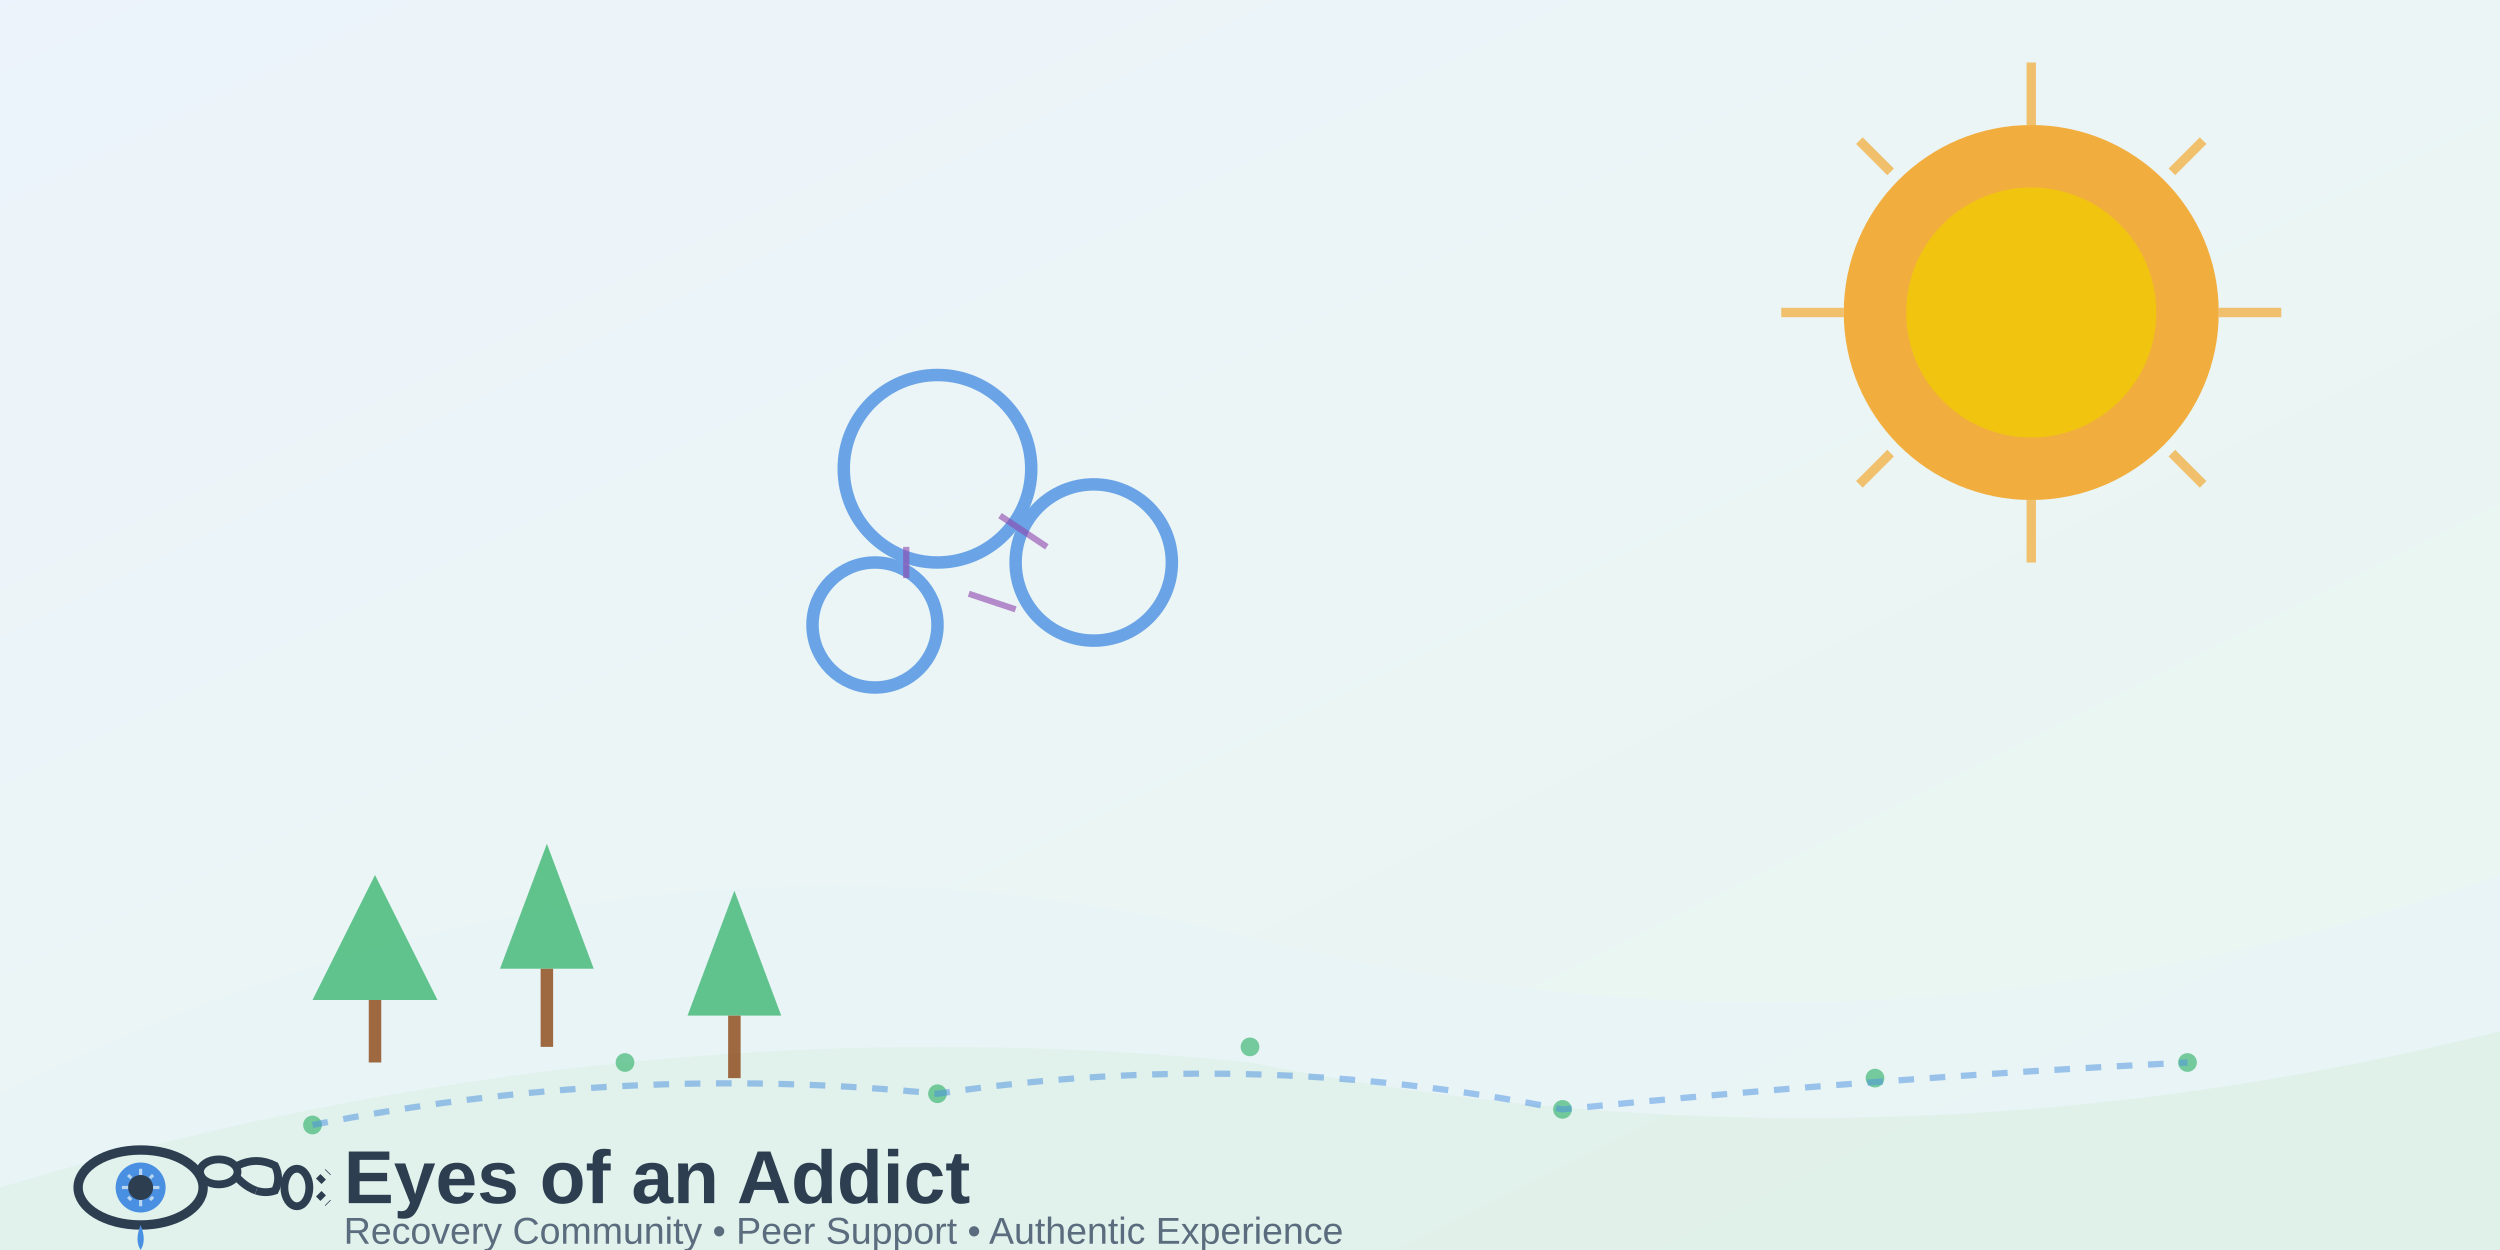
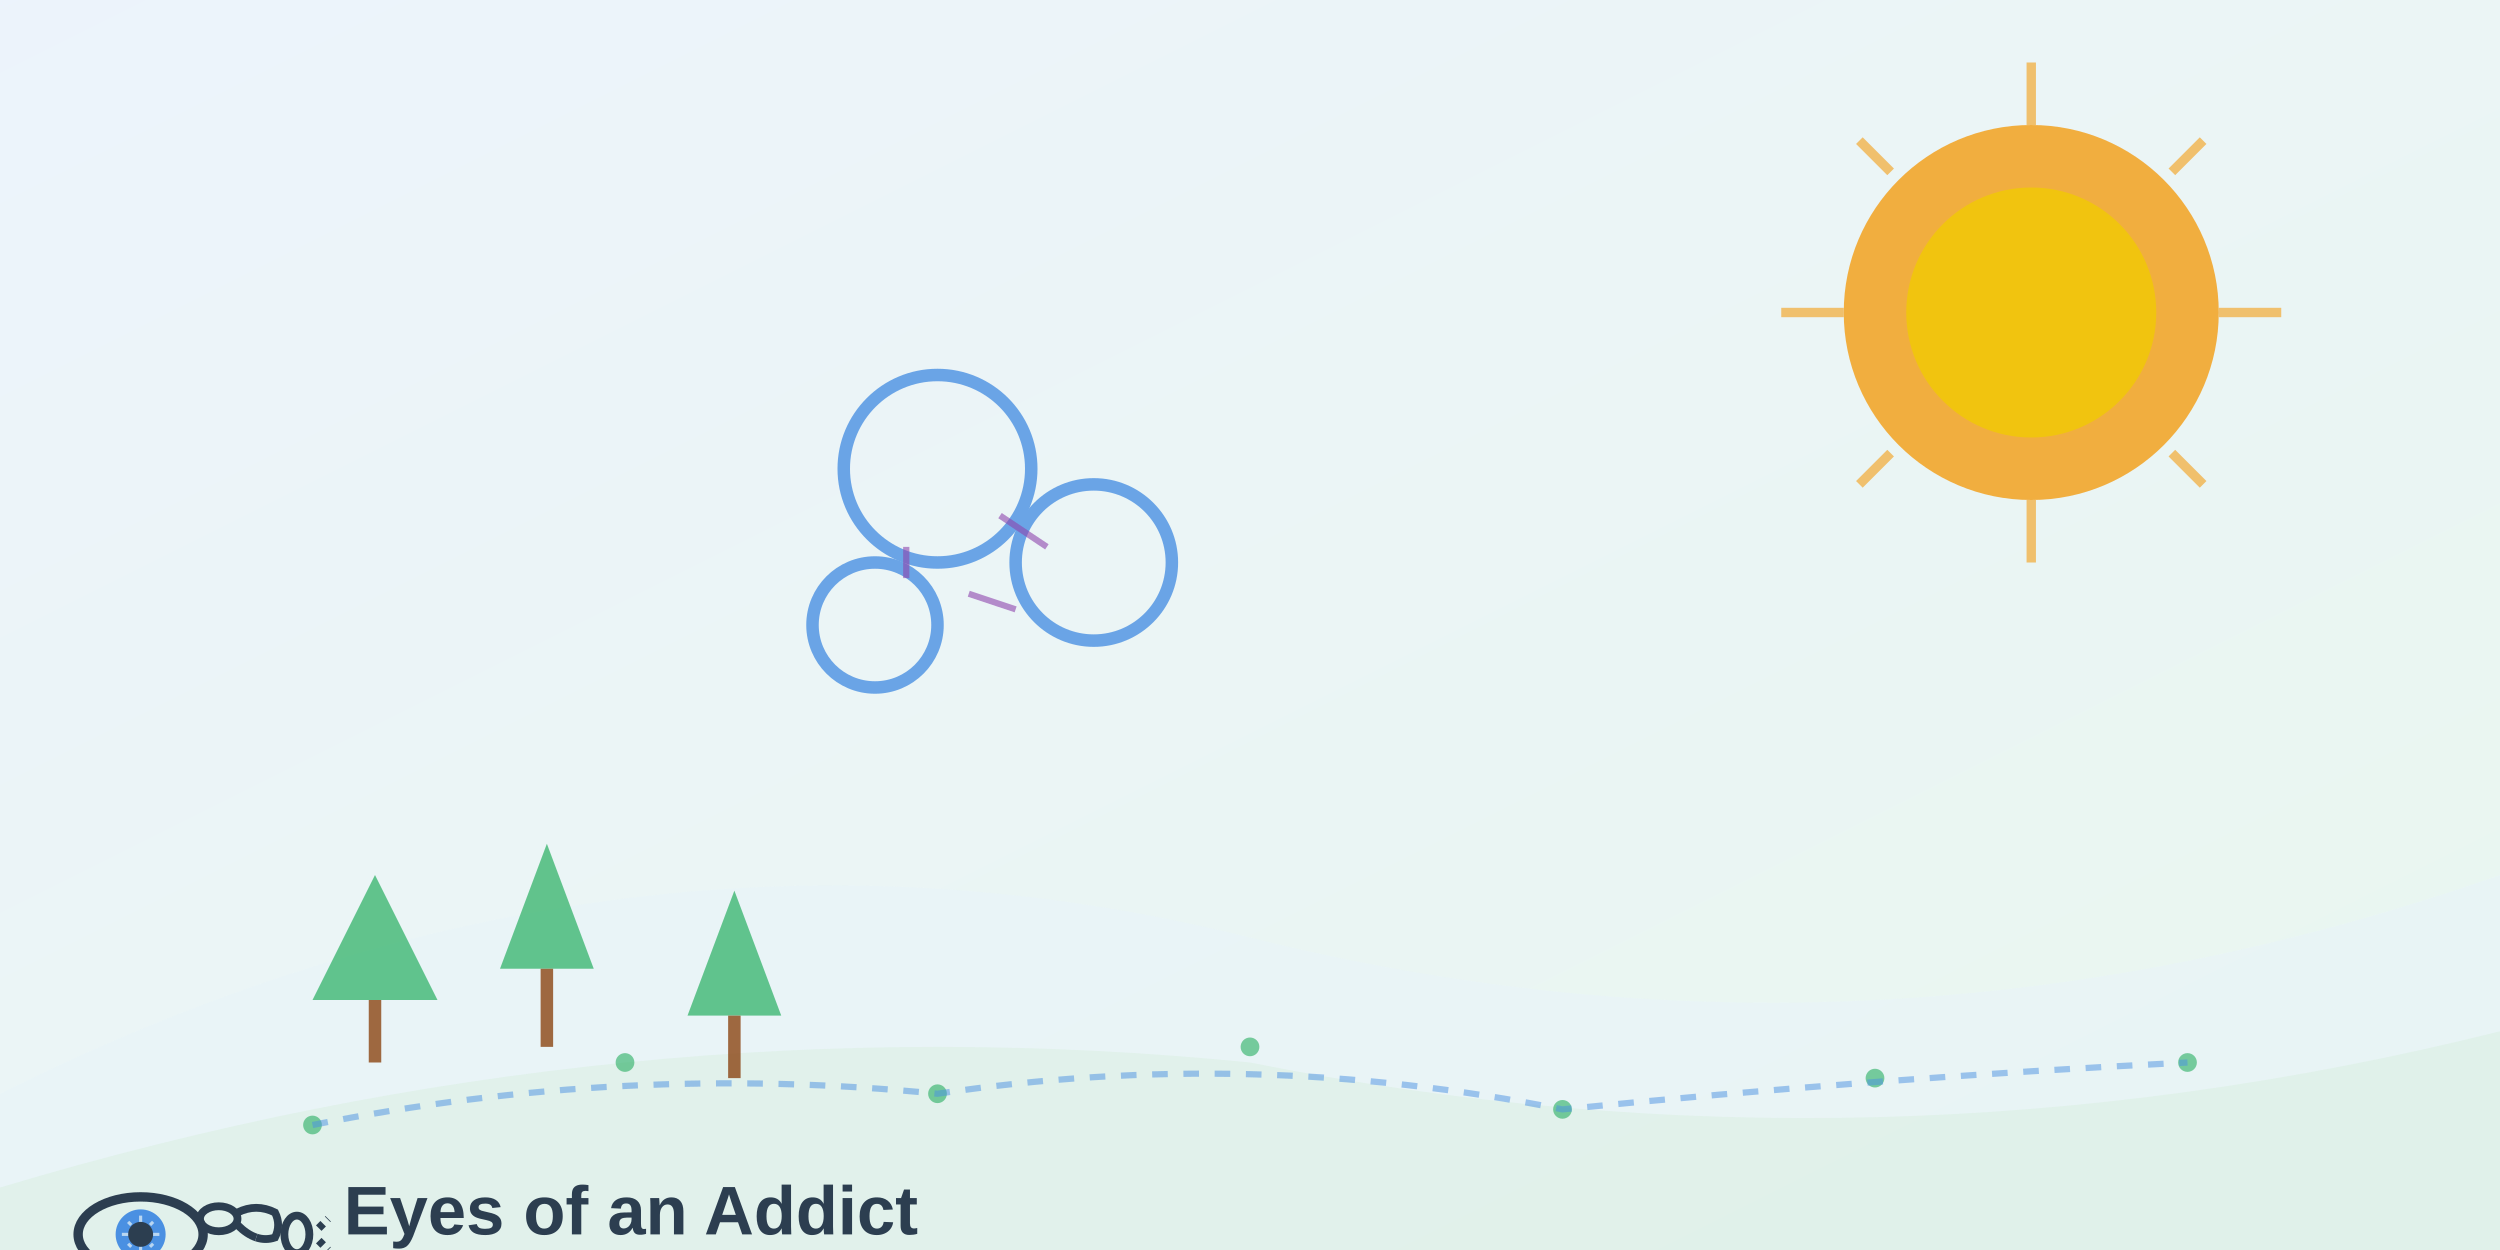
<svg xmlns="http://www.w3.org/2000/svg" width="800" height="400" viewBox="0 0 800 400">
  <defs>
    <linearGradient id="bg" x1="0%" y1="0%" x2="100%" y2="100%">
      <stop offset="0%" style="stop-color:#4a90e2;stop-opacity:0.1" />
      <stop offset="100%" style="stop-color:#27ae60;stop-opacity:0.1" />
    </linearGradient>
  </defs>
  <rect width="800" height="400" fill="url(#bg)" />
  <path d="M0 350 Q200 250 400 300 Q600 350 800 280 L800 400 L0 400 Z" fill="#e8f4f8" opacity="0.6" />
  <path d="M0 380 Q200 320 400 340 Q600 380 800 330 L800 400 L0 400 Z" fill="#d4edda" opacity="0.4" />
  <circle cx="650" cy="100" r="60" fill="#f39c12" opacity="0.8" />
  <circle cx="650" cy="100" r="40" fill="#f1c40f" />
  <g stroke="#f39c12" stroke-width="3" opacity="0.6">
    <line x1="650" y1="20" x2="650" y2="40" />
    <line x1="650" y1="160" x2="650" y2="180" />
    <line x1="570" y1="100" x2="590" y2="100" />
    <line x1="710" y1="100" x2="730" y2="100" />
    <line x1="595" y1="45" x2="605" y2="55" />
    <line x1="695" y1="145" x2="705" y2="155" />
    <line x1="705" y1="45" x2="695" y2="55" />
    <line x1="605" y1="145" x2="595" y2="155" />
  </g>
  <g fill="#27ae60" opacity="0.7">
    <polygon points="100,320 120,280 140,320" />
    <polygon points="160,310 175,270 190,310" />
    <polygon points="220,325 235,285 250,325" />
  </g>
  <g fill="#8b4513" opacity="0.8">
    <rect x="118" y="320" width="4" height="20" />
    <rect x="173" y="310" width="4" height="25" />
    <rect x="233" y="325" width="4" height="20" />
  </g>
  <g fill="none" stroke="#4a90e2" stroke-width="4" opacity="0.8">
    <circle cx="300" cy="150" r="30" />
    <circle cx="350" cy="180" r="25" />
    <circle cx="280" cy="200" r="20" />
  </g>
  <g stroke="#8e44ad" stroke-width="2" opacity="0.6">
    <line x1="320" y1="165" x2="335" y2="175" />
    <line x1="290" y1="175" x2="290" y2="185" />
    <line x1="310" y1="190" x2="325" y2="195" />
  </g>
-   <g transform="translate(20, 365)">
+   <g transform="translate(20, 380)">
    <ellipse cx="25" cy="15" rx="20" ry="12" fill="none" stroke="#2c3e50" stroke-width="3" />
    <circle cx="25" cy="15" r="8" fill="#4a90e2" />
    <circle cx="25" cy="15" r="4" fill="#2c3e50" />
    <g stroke="#e8f4f8" stroke-width="1" opacity="0.7">
      <line x1="25" y1="9" x2="25" y2="11" />
      <line x1="25" y1="19" x2="25" y2="21" />
      <line x1="19" y1="15" x2="21" y2="15" />
      <line x1="29" y1="15" x2="31" y2="15" />
      <line x1="21" y1="11" x2="22" y2="12" />
      <line x1="28" y1="19" x2="29" y2="18" />
      <line x1="29" y1="11" x2="28" y2="12" />
      <line x1="22" y1="19" x2="21" y2="18" />
    </g>
    <path d="M25 27 Q23 32 25 35 Q27 32 25 27" fill="#4a90e2" />
    <g fill="none" stroke="#2c3e50" stroke-width="2.5">
      <ellipse cx="50" cy="10" rx="6" ry="4" />
      <path d="M56 8 Q62 5 68 8 Q70 12 68 16 Q65 17 62 16" />
      <path d="M56 12 Q59 15 62 16" />
      <ellipse cx="75" cy="15" rx="4" ry="6" />
      <path d="M82 13 L85 10" stroke-dasharray="2,2" />
      <path d="M82 17 L85 20" stroke-dasharray="2,2" />
    </g>
  </g>
-   <text x="110" y="385" font-family="Arial, sans-serif" font-size="24" font-weight="bold" fill="#2c3e50" text-anchor="start">
+   <text x="110" y="395" font-family="Arial, sans-serif" font-size="22" font-weight="bold" fill="#2c3e50" text-anchor="start">
    Eyes of an Addict
-   </text>
-   <text x="110" y="398" font-family="Arial, sans-serif" font-size="12" fill="#5a6c7d" text-anchor="start">
-     Recovery Community • Peer Support • Authentic Experience
  </text>
  <g fill="#27ae60" opacity="0.6">
    <circle cx="100" cy="360" r="3" />
    <circle cx="200" cy="340" r="3" />
    <circle cx="300" cy="350" r="3" />
    <circle cx="400" cy="335" r="3" />
    <circle cx="500" cy="355" r="3" />
    <circle cx="600" cy="345" r="3" />
    <circle cx="700" cy="340" r="3" />
  </g>
  <path d="M100 360 Q200 340 300 350 Q400 335 500 355 Q600 345 700 340" fill="none" stroke="#4a90e2" stroke-width="2" opacity="0.5" stroke-dasharray="5,5" />
</svg>
